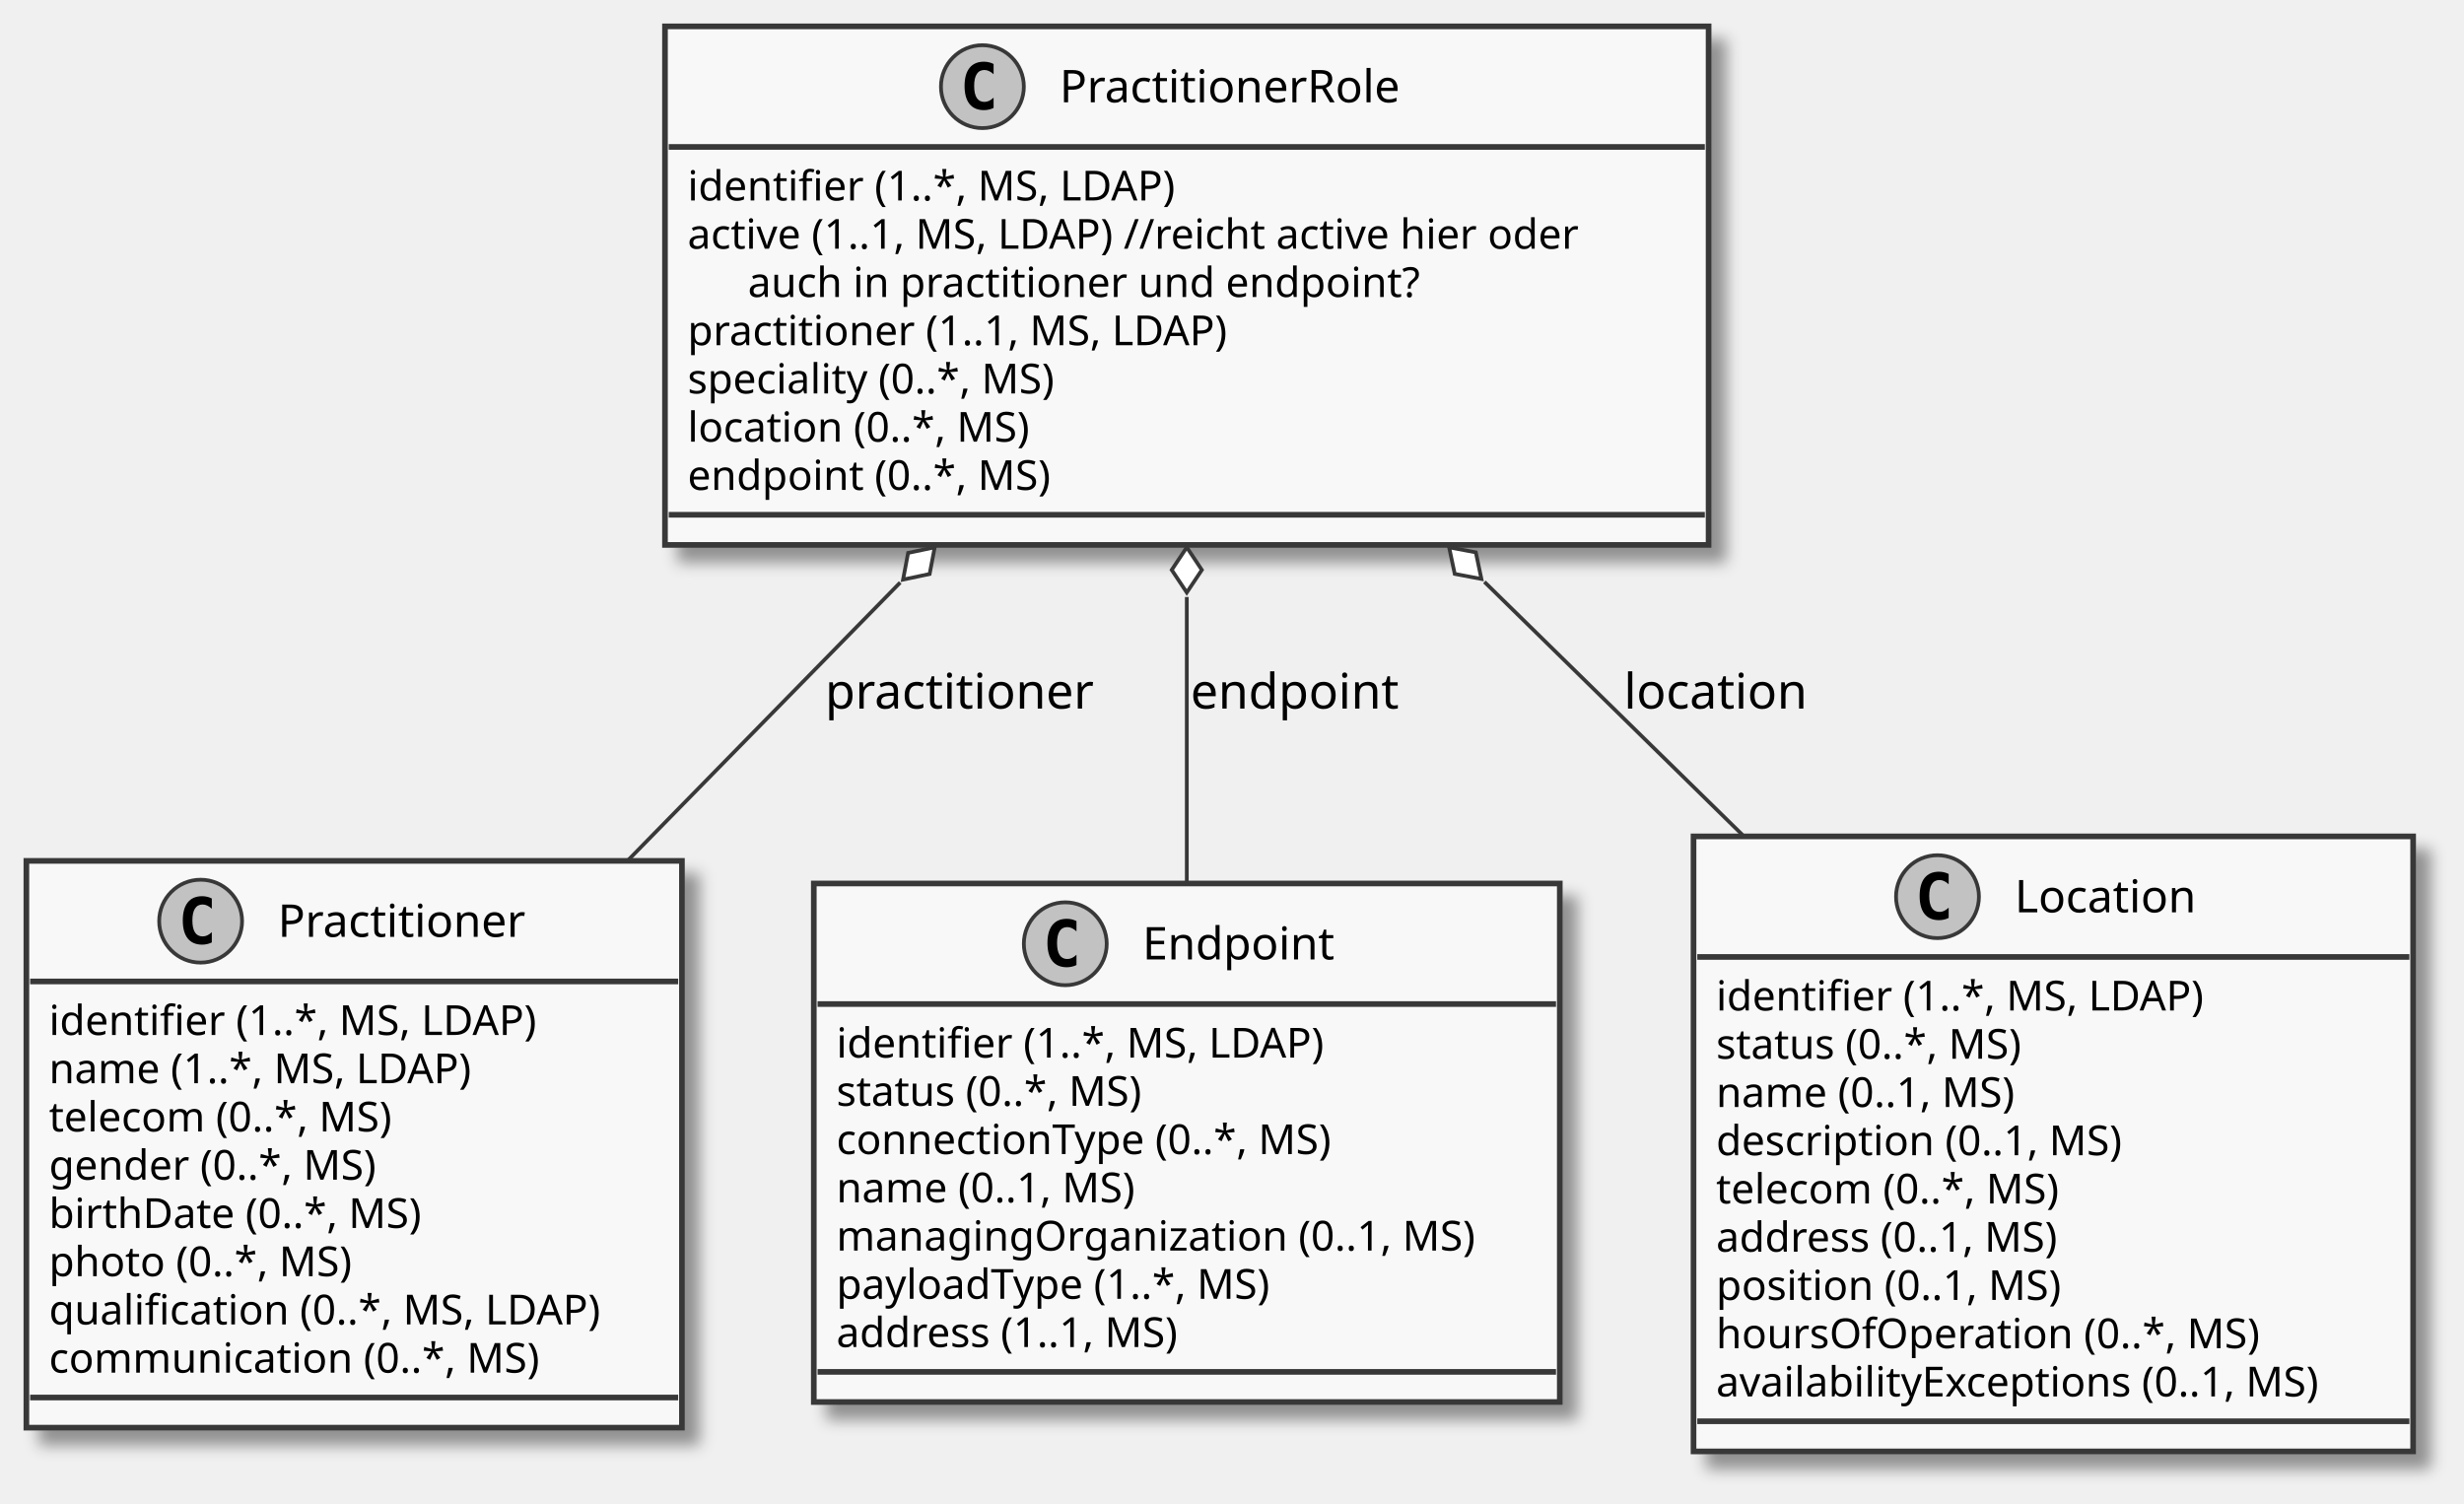
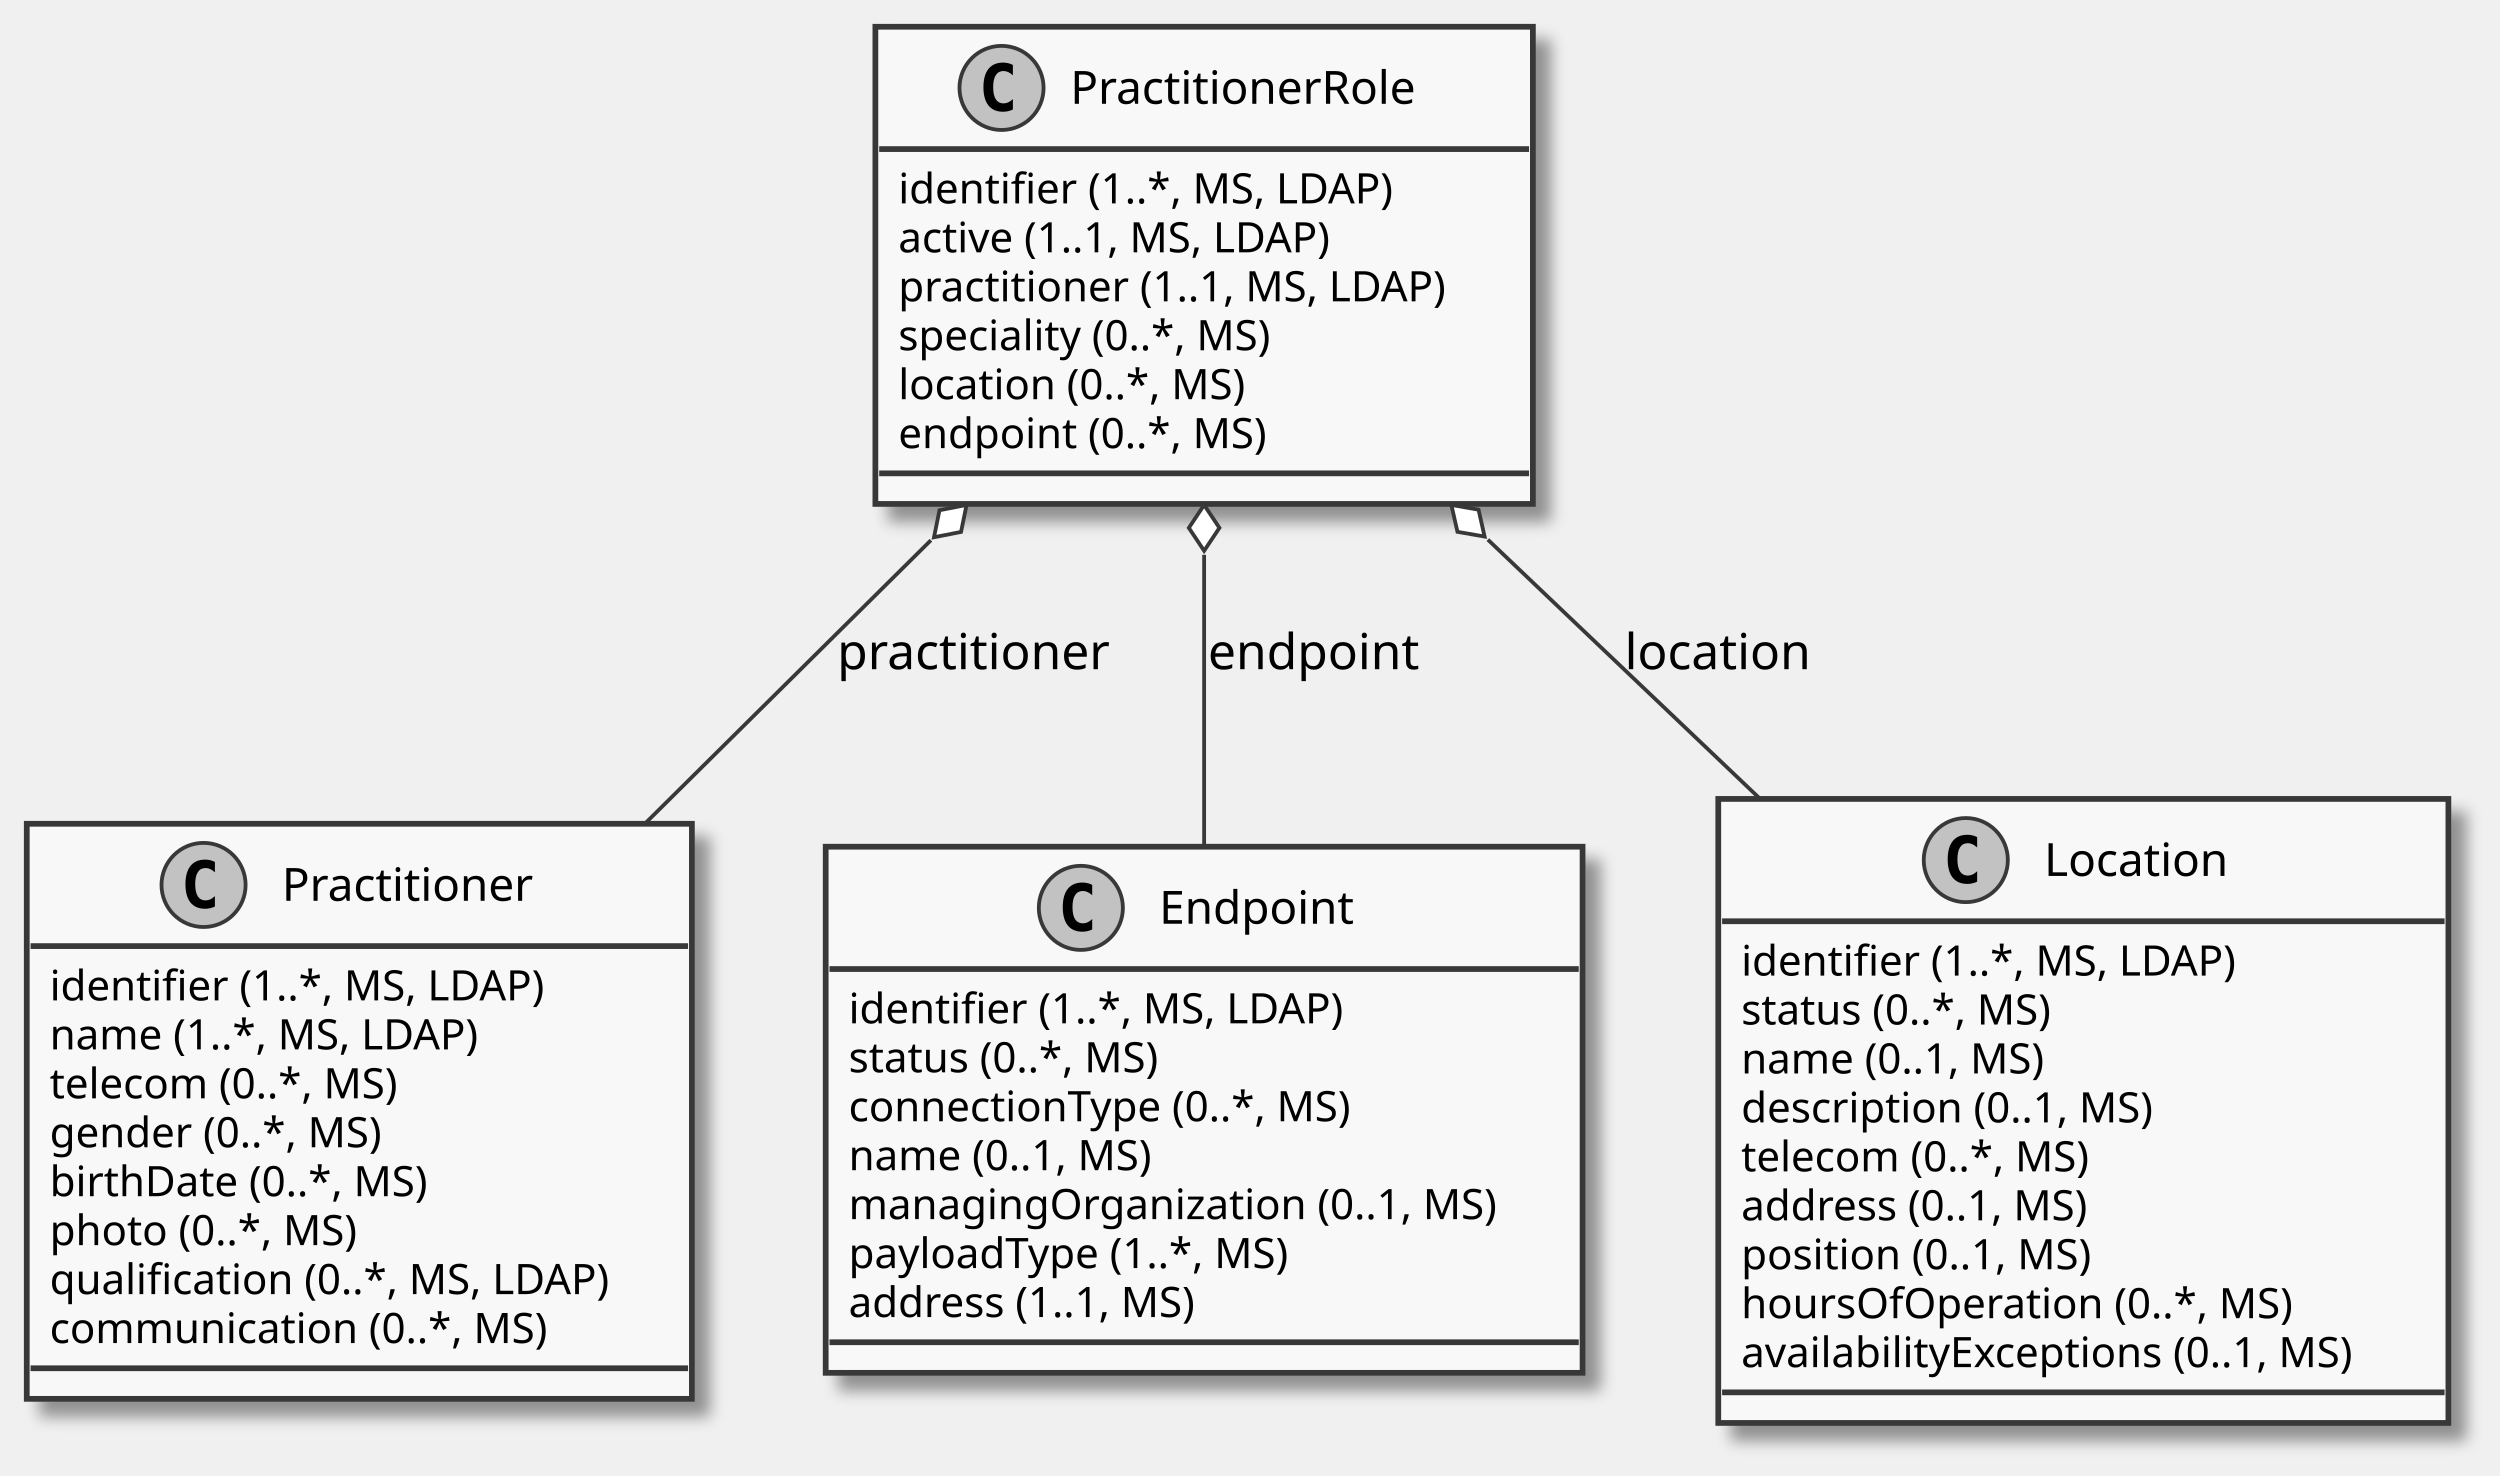
- <svg xmlns="http://www.w3.org/2000/svg" contentScriptType="application/ecmascript" contentStyleType="text/css" height="399px" preserveAspectRatio="none" style="width:654px;height:399px;background:#FFFFFF;" version="1.1" viewBox="0 0 654 399" width="654px" zoomAndPan="magnify">
+ <svg xmlns="http://www.w3.org/2000/svg" contentScriptType="application/ecmascript" contentStyleType="text/css" height="386px" preserveAspectRatio="none" style="width:654px;height:386px;background:#FFFFFF;" version="1.1" viewBox="0 0 654 386" width="654px" zoomAndPan="magnify">
  <defs>
-     <filter height="300%" id="fmxdmyihrfh76" width="300%" x="-1" y="-1">
+     <filter height="300%" id="f1lkaex9qw2ci0" width="300%" x="-1" y="-1">
      <feGaussianBlur result="blurOut" stdDeviation="2.0" />
      <feColorMatrix in="blurOut" result="blurOut2" type="matrix" values="0 0 0 0 0 0 0 0 0 0 0 0 0 0 0 0 0 0 .4 0" />
      <feOffset dx="4.0" dy="4.0" in="blurOut2" result="blurOut3" />
      <feBlend in="SourceGraphic" in2="blurOut3" mode="normal" />
    </filter>
  </defs>
  <g>
-     <rect codeLine="2" fill="#F8F8F8" filter="url(#fmxdmyihrfh76)" height="137.633" id="PractitionerRole" style="stroke:#383838;stroke-width:1.5;" width="277" x="176.5" y="7" />
-     <ellipse cx="260.75" cy="23" fill="#C2C2C2" rx="11" ry="11" style="stroke:#383838;stroke-width:1.0;" />
-     <path d="M263.719,28.641 Q263.141,28.938 262.5,29.078 Q261.859,29.234 261.156,29.234 Q258.656,29.234 257.328,27.594 Q256.016,25.938 256.016,22.812 Q256.016,19.688 257.328,18.031 Q258.656,16.375 261.156,16.375 Q261.859,16.375 262.5,16.531 Q263.156,16.688 263.719,16.984 L263.719,19.703 Q263.094,19.125 262.5,18.859 Q261.906,18.578 261.281,18.578 Q259.938,18.578 259.25,19.656 Q258.562,20.719 258.562,22.812 Q258.562,24.906 259.25,25.984 Q259.938,27.047 261.281,27.047 Q261.906,27.047 262.5,26.781 Q263.094,26.5 263.719,25.922 L263.719,28.641 Z " fill="#000000" />
-     <text fill="#000000" font-family="sans-serif" font-size="12" lengthAdjust="spacing" textLength="100" x="281.25" y="27.154">PractitionerRole</text>
-     <line style="stroke:#383838;stroke-width:1.5;" x1="177.5" x2="452.5" y1="39" y2="39" />
-     <text fill="#000000" font-family="sans-serif" font-size="11" lengthAdjust="spacing" textLength="144" x="182.5" y="53.21">identifier (1..*, MS, LDAP)</text>
-     <text fill="#000000" font-family="sans-serif" font-size="11" lengthAdjust="spacing" textLength="265" x="182.5" y="66.015">active (1..1, MS, LDAP) //reicht active hier oder</text>
-     <text fill="#000000" font-family="sans-serif" font-size="11" lengthAdjust="spacing" textLength="194" x="198.5" y="78.82">auch in practitioner und endpoint?</text>
-     <text fill="#000000" font-family="sans-serif" font-size="11" lengthAdjust="spacing" textLength="160" x="182.5" y="91.624">practitioner (1..1, MS, LDAP)</text>
-     <text fill="#000000" font-family="sans-serif" font-size="11" lengthAdjust="spacing" textLength="111" x="182.5" y="104.429">speciality (0..*, MS)</text>
-     <text fill="#000000" font-family="sans-serif" font-size="11" lengthAdjust="spacing" textLength="102" x="182.5" y="117.234">location (0..*, MS)</text>
-     <text fill="#000000" font-family="sans-serif" font-size="11" lengthAdjust="spacing" textLength="107" x="182.5" y="130.039">endpoint (0..*, MS)</text>
-     <line style="stroke:#383838;stroke-width:1.5;" x1="177.5" x2="452.5" y1="136.633" y2="136.633" />
-     <rect codeLine="10" fill="#F8F8F8" filter="url(#fmxdmyihrfh76)" height="150.438" id="Practitioner" style="stroke:#383838;stroke-width:1.5;" width="174" x="7" y="228.5" />
-     <ellipse cx="53.25" cy="244.5" fill="#C2C2C2" rx="11" ry="11" style="stroke:#383838;stroke-width:1.0;" />
-     <path d="M56.219,250.141 Q55.641,250.438 55,250.578 Q54.359,250.734 53.656,250.734 Q51.156,250.734 49.828,249.094 Q48.516,247.438 48.516,244.312 Q48.516,241.188 49.828,239.531 Q51.156,237.875 53.656,237.875 Q54.359,237.875 55,238.031 Q55.656,238.188 56.219,238.484 L56.219,241.203 Q55.594,240.625 55,240.359 Q54.406,240.078 53.781,240.078 Q52.438,240.078 51.75,241.156 Q51.062,242.219 51.062,244.312 Q51.062,246.406 51.75,247.484 Q52.438,248.547 53.781,248.547 Q54.406,248.547 55,248.281 Q55.594,248 56.219,247.422 L56.219,250.141 Z " fill="#000000" />
-     <text fill="#000000" font-family="sans-serif" font-size="12" lengthAdjust="spacing" textLength="73" x="73.75" y="248.654">Practitioner</text>
-     <line style="stroke:#383838;stroke-width:1.5;" x1="8" x2="180" y1="260.5" y2="260.5" />
-     <text fill="#000000" font-family="sans-serif" font-size="11" lengthAdjust="spacing" textLength="144" x="13" y="274.71">identifier (1..*, MS, LDAP)</text>
-     <text fill="#000000" font-family="sans-serif" font-size="11" lengthAdjust="spacing" textLength="126" x="13" y="287.515">name (1..*, MS, LDAP)</text>
-     <text fill="#000000" font-family="sans-serif" font-size="11" lengthAdjust="spacing" textLength="103" x="13" y="300.32">telecom (0..*, MS)</text>
-     <text fill="#000000" font-family="sans-serif" font-size="11" lengthAdjust="spacing" textLength="98" x="13" y="313.125">gender (0..*, MS)</text>
-     <text fill="#000000" font-family="sans-serif" font-size="11" lengthAdjust="spacing" textLength="110" x="13" y="325.929">birthDate (0..*, MS)</text>
-     <text fill="#000000" font-family="sans-serif" font-size="11" lengthAdjust="spacing" textLength="90" x="13" y="338.734">photo (0..*, MS)</text>
-     <text fill="#000000" font-family="sans-serif" font-size="11" lengthAdjust="spacing" textLength="162" x="13" y="351.539">qualification (0..*, MS, LDAP)</text>
-     <text fill="#000000" font-family="sans-serif" font-size="11" lengthAdjust="spacing" textLength="144" x="13" y="364.343">communication (0..*, MS)</text>
-     <line style="stroke:#383838;stroke-width:1.5;" x1="8" x2="180" y1="370.938" y2="370.938" />
-     <rect codeLine="20" fill="#F8F8F8" filter="url(#fmxdmyihrfh76)" height="137.633" id="Endpoint" style="stroke:#383838;stroke-width:1.5;" width="198" x="216" y="234.5" />
-     <ellipse cx="282.75" cy="250.5" fill="#C2C2C2" rx="11" ry="11" style="stroke:#383838;stroke-width:1.0;" />
-     <path d="M285.719,256.141 Q285.141,256.438 284.5,256.578 Q283.859,256.734 283.156,256.734 Q280.656,256.734 279.328,255.094 Q278.016,253.438 278.016,250.312 Q278.016,247.188 279.328,245.531 Q280.656,243.875 283.156,243.875 Q283.859,243.875 284.5,244.031 Q285.156,244.188 285.719,244.484 L285.719,247.203 Q285.094,246.625 284.5,246.359 Q283.906,246.078 283.281,246.078 Q281.938,246.078 281.25,247.156 Q280.562,248.219 280.562,250.312 Q280.562,252.406 281.25,253.484 Q281.938,254.547 283.281,254.547 Q283.906,254.547 284.5,254.281 Q285.094,254 285.719,253.422 L285.719,256.141 Z " fill="#000000" />
-     <text fill="#000000" font-family="sans-serif" font-size="12" lengthAdjust="spacing" textLength="56" x="303.25" y="254.654">Endpoint</text>
-     <line style="stroke:#383838;stroke-width:1.5;" x1="217" x2="413" y1="266.5" y2="266.5" />
-     <text fill="#000000" font-family="sans-serif" font-size="11" lengthAdjust="spacing" textLength="144" x="222" y="280.71">identifier (1..*, MS, LDAP)</text>
-     <text fill="#000000" font-family="sans-serif" font-size="11" lengthAdjust="spacing" textLength="94" x="222" y="293.515">status (0..*, MS)</text>
-     <text fill="#000000" font-family="sans-serif" font-size="11" lengthAdjust="spacing" textLength="146" x="222" y="306.32">connectionType (0..*, MS)</text>
-     <text fill="#000000" font-family="sans-serif" font-size="11" lengthAdjust="spacing" textLength="91" x="222" y="319.125">name (0..1, MS)</text>
-     <text fill="#000000" font-family="sans-serif" font-size="11" lengthAdjust="spacing" textLength="186" x="222" y="331.929">managingOrganization (0..1, MS)</text>
-     <text fill="#000000" font-family="sans-serif" font-size="11" lengthAdjust="spacing" textLength="129" x="222" y="344.734">payloadType (1..*, MS)</text>
-     <text fill="#000000" font-family="sans-serif" font-size="11" lengthAdjust="spacing" textLength="106" x="222" y="357.539">address (1..1, MS)</text>
-     <line style="stroke:#383838;stroke-width:1.5;" x1="217" x2="413" y1="364.133" y2="364.133" />
-     <rect codeLine="29" fill="#F8F8F8" filter="url(#fmxdmyihrfh76)" height="163.242" id="Location" style="stroke:#383838;stroke-width:1.5;" width="191" x="449.5" y="222" />
-     <ellipse cx="514.25" cy="238" fill="#C2C2C2" rx="11" ry="11" style="stroke:#383838;stroke-width:1.0;" />
-     <path d="M517.219,243.641 Q516.641,243.938 516,244.078 Q515.359,244.234 514.656,244.234 Q512.156,244.234 510.828,242.594 Q509.516,240.938 509.516,237.812 Q509.516,234.688 510.828,233.031 Q512.156,231.375 514.656,231.375 Q515.359,231.375 516,231.531 Q516.656,231.688 517.219,231.984 L517.219,234.703 Q516.594,234.125 516,233.859 Q515.406,233.578 514.781,233.578 Q513.438,233.578 512.75,234.656 Q512.062,235.719 512.062,237.812 Q512.062,239.906 512.75,240.984 Q513.438,242.047 514.781,242.047 Q515.406,242.047 516,241.781 Q516.594,241.5 517.219,240.922 L517.219,243.641 Z " fill="#000000" />
-     <text fill="#000000" font-family="sans-serif" font-size="12" lengthAdjust="spacing" textLength="53" x="534.75" y="242.154">Location</text>
-     <line style="stroke:#383838;stroke-width:1.5;" x1="450.5" x2="639.5" y1="254" y2="254" />
-     <text fill="#000000" font-family="sans-serif" font-size="11" lengthAdjust="spacing" textLength="144" x="455.5" y="268.21">identifier (1..*, MS, LDAP)</text>
-     <text fill="#000000" font-family="sans-serif" font-size="11" lengthAdjust="spacing" textLength="94" x="455.5" y="281.015">status (0..*, MS)</text>
-     <text fill="#000000" font-family="sans-serif" font-size="11" lengthAdjust="spacing" textLength="91" x="455.5" y="293.82">name (0..1, MS)</text>
-     <text fill="#000000" font-family="sans-serif" font-size="11" lengthAdjust="spacing" textLength="122" x="455.5" y="306.625">description (0..1, MS)</text>
-     <text fill="#000000" font-family="sans-serif" font-size="11" lengthAdjust="spacing" textLength="103" x="455.5" y="319.429">telecom (0..*, MS)</text>
-     <text fill="#000000" font-family="sans-serif" font-size="11" lengthAdjust="spacing" textLength="106" x="455.5" y="332.234">address (0..1, MS)</text>
-     <text fill="#000000" font-family="sans-serif" font-size="11" lengthAdjust="spacing" textLength="104" x="455.5" y="345.039">position (0..1, MS)</text>
-     <text fill="#000000" font-family="sans-serif" font-size="11" lengthAdjust="spacing" textLength="160" x="455.5" y="357.843">hoursOfOperation (0..*, MS)</text>
-     <text fill="#000000" font-family="sans-serif" font-size="11" lengthAdjust="spacing" textLength="179" x="455.5" y="370.648">availabilityExceptions (0..1, MS)</text>
-     <line style="stroke:#383838;stroke-width:1.5;" x1="450.5" x2="639.5" y1="377.242" y2="377.242" />
-     <path codeLine="41" d="M238.93,154.62 C215.58,178.44 189.96,204.58 166.84,228.18 " fill="none" id="PractitionerRole-backto-Practitioner" style="stroke:#383838;stroke-width:1.0;" />
-     <polygon fill="#FFFFFF" points="248.09,145.27,241.034,146.756,239.691,153.841,246.747,152.355,248.09,145.27" style="stroke:#383838;stroke-width:1.0;" />
-     <text fill="#000000" font-family="sans-serif" font-size="13" lengthAdjust="spacing" textLength="73" x="219" y="188.067">practitioner</text>
-     <path codeLine="42" d="M315,158.46 C315,183.39 315,210.53 315,234.46 " fill="none" id="PractitionerRole-backto-Endpoint" style="stroke:#383838;stroke-width:1.0;" />
-     <polygon fill="#FFFFFF" points="315,145.27,311,151.27,315,157.27,319,151.27,315,145.27" style="stroke:#383838;stroke-width:1.0;" />
-     <text fill="#000000" font-family="sans-serif" font-size="13" lengthAdjust="spacing" textLength="56" x="316" y="188.067">endpoint</text>
-     <path codeLine="43" d="M394,154.45 C416.16,176.18 440.31,199.85 462.66,221.77 " fill="none" id="PractitionerRole-backto-Location" style="stroke:#383838;stroke-width:1.0;" />
-     <polygon fill="#FFFFFF" points="384.63,145.27,386.116,152.326,393.201,153.669,391.715,146.613,384.63,145.27" style="stroke:#383838;stroke-width:1.0;" />
-     <text fill="#000000" font-family="sans-serif" font-size="13" lengthAdjust="spacing" textLength="50" x="431" y="188.067">location</text>
+     <rect codeLine="2" fill="#F8F8F8" filter="url(#f1lkaex9qw2ci0)" height="124.828" id="PractitionerRole" style="stroke:#383838;stroke-width:1.5;" width="172" x="229" y="7" />
+     <ellipse cx="262" cy="23" fill="#C2C2C2" rx="11" ry="11" style="stroke:#383838;stroke-width:1.0;" />
+     <path d="M264.969,28.641 Q264.391,28.938 263.75,29.078 Q263.109,29.234 262.406,29.234 Q259.906,29.234 258.578,27.594 Q257.266,25.938 257.266,22.812 Q257.266,19.688 258.578,18.031 Q259.906,16.375 262.406,16.375 Q263.109,16.375 263.75,16.531 Q264.406,16.688 264.969,16.984 L264.969,19.703 Q264.344,19.125 263.75,18.859 Q263.156,18.578 262.531,18.578 Q261.188,18.578 260.5,19.656 Q259.812,20.719 259.812,22.812 Q259.812,24.906 260.5,25.984 Q261.188,27.047 262.531,27.047 Q263.156,27.047 263.75,26.781 Q264.344,26.5 264.969,25.922 L264.969,28.641 Z " fill="#000000" />
+     <text fill="#000000" font-family="sans-serif" font-size="12" lengthAdjust="spacing" textLength="100" x="280" y="27.154">PractitionerRole</text>
+     <line style="stroke:#383838;stroke-width:1.5;" x1="230" x2="400" y1="39" y2="39" />
+     <text fill="#000000" font-family="sans-serif" font-size="11" lengthAdjust="spacing" textLength="144" x="235" y="53.21">identifier (1..*, MS, LDAP)</text>
+     <text fill="#000000" font-family="sans-serif" font-size="11" lengthAdjust="spacing" textLength="128" x="235" y="66.015">active (1..1, MS, LDAP)</text>
+     <text fill="#000000" font-family="sans-serif" font-size="11" lengthAdjust="spacing" textLength="160" x="235" y="78.82">practitioner (1..1, MS, LDAP)</text>
+     <text fill="#000000" font-family="sans-serif" font-size="11" lengthAdjust="spacing" textLength="111" x="235" y="91.624">speciality (0..*, MS)</text>
+     <text fill="#000000" font-family="sans-serif" font-size="11" lengthAdjust="spacing" textLength="102" x="235" y="104.429">location (0..*, MS)</text>
+     <text fill="#000000" font-family="sans-serif" font-size="11" lengthAdjust="spacing" textLength="107" x="235" y="117.234">endpoint (0..*, MS)</text>
+     <line style="stroke:#383838;stroke-width:1.5;" x1="230" x2="400" y1="123.828" y2="123.828" />
+     <rect codeLine="10" fill="#F8F8F8" filter="url(#f1lkaex9qw2ci0)" height="150.438" id="Practitioner" style="stroke:#383838;stroke-width:1.5;" width="174" x="7" y="215.5" />
+     <ellipse cx="53.25" cy="231.5" fill="#C2C2C2" rx="11" ry="11" style="stroke:#383838;stroke-width:1.0;" />
+     <path d="M56.219,237.141 Q55.641,237.438 55,237.578 Q54.359,237.734 53.656,237.734 Q51.156,237.734 49.828,236.094 Q48.516,234.438 48.516,231.312 Q48.516,228.188 49.828,226.531 Q51.156,224.875 53.656,224.875 Q54.359,224.875 55,225.031 Q55.656,225.188 56.219,225.484 L56.219,228.203 Q55.594,227.625 55,227.359 Q54.406,227.078 53.781,227.078 Q52.438,227.078 51.75,228.156 Q51.062,229.219 51.062,231.312 Q51.062,233.406 51.75,234.484 Q52.438,235.547 53.781,235.547 Q54.406,235.547 55,235.281 Q55.594,235 56.219,234.422 L56.219,237.141 Z " fill="#000000" />
+     <text fill="#000000" font-family="sans-serif" font-size="12" lengthAdjust="spacing" textLength="73" x="73.75" y="235.654">Practitioner</text>
+     <line style="stroke:#383838;stroke-width:1.5;" x1="8" x2="180" y1="247.5" y2="247.5" />
+     <text fill="#000000" font-family="sans-serif" font-size="11" lengthAdjust="spacing" textLength="144" x="13" y="261.71">identifier (1..*, MS, LDAP)</text>
+     <text fill="#000000" font-family="sans-serif" font-size="11" lengthAdjust="spacing" textLength="126" x="13" y="274.515">name (1..*, MS, LDAP)</text>
+     <text fill="#000000" font-family="sans-serif" font-size="11" lengthAdjust="spacing" textLength="103" x="13" y="287.32">telecom (0..*, MS)</text>
+     <text fill="#000000" font-family="sans-serif" font-size="11" lengthAdjust="spacing" textLength="98" x="13" y="300.125">gender (0..*, MS)</text>
+     <text fill="#000000" font-family="sans-serif" font-size="11" lengthAdjust="spacing" textLength="110" x="13" y="312.929">birthDate (0..*, MS)</text>
+     <text fill="#000000" font-family="sans-serif" font-size="11" lengthAdjust="spacing" textLength="90" x="13" y="325.734">photo (0..*, MS)</text>
+     <text fill="#000000" font-family="sans-serif" font-size="11" lengthAdjust="spacing" textLength="162" x="13" y="338.539">qualification (0..*, MS, LDAP)</text>
+     <text fill="#000000" font-family="sans-serif" font-size="11" lengthAdjust="spacing" textLength="144" x="13" y="351.343">communication (0..*, MS)</text>
+     <line style="stroke:#383838;stroke-width:1.5;" x1="8" x2="180" y1="357.938" y2="357.938" />
+     <rect codeLine="20" fill="#F8F8F8" filter="url(#f1lkaex9qw2ci0)" height="137.633" id="Endpoint" style="stroke:#383838;stroke-width:1.5;" width="198" x="216" y="221.5" />
+     <ellipse cx="282.75" cy="237.5" fill="#C2C2C2" rx="11" ry="11" style="stroke:#383838;stroke-width:1.0;" />
+     <path d="M285.719,243.141 Q285.141,243.438 284.5,243.578 Q283.859,243.734 283.156,243.734 Q280.656,243.734 279.328,242.094 Q278.016,240.438 278.016,237.312 Q278.016,234.188 279.328,232.531 Q280.656,230.875 283.156,230.875 Q283.859,230.875 284.5,231.031 Q285.156,231.188 285.719,231.484 L285.719,234.203 Q285.094,233.625 284.5,233.359 Q283.906,233.078 283.281,233.078 Q281.938,233.078 281.25,234.156 Q280.562,235.219 280.562,237.312 Q280.562,239.406 281.25,240.484 Q281.938,241.547 283.281,241.547 Q283.906,241.547 284.5,241.281 Q285.094,241 285.719,240.422 L285.719,243.141 Z " fill="#000000" />
+     <text fill="#000000" font-family="sans-serif" font-size="12" lengthAdjust="spacing" textLength="56" x="303.25" y="241.654">Endpoint</text>
+     <line style="stroke:#383838;stroke-width:1.5;" x1="217" x2="413" y1="253.5" y2="253.5" />
+     <text fill="#000000" font-family="sans-serif" font-size="11" lengthAdjust="spacing" textLength="144" x="222" y="267.71">identifier (1..*, MS, LDAP)</text>
+     <text fill="#000000" font-family="sans-serif" font-size="11" lengthAdjust="spacing" textLength="94" x="222" y="280.515">status (0..*, MS)</text>
+     <text fill="#000000" font-family="sans-serif" font-size="11" lengthAdjust="spacing" textLength="146" x="222" y="293.32">connectionType (0..*, MS)</text>
+     <text fill="#000000" font-family="sans-serif" font-size="11" lengthAdjust="spacing" textLength="91" x="222" y="306.125">name (0..1, MS)</text>
+     <text fill="#000000" font-family="sans-serif" font-size="11" lengthAdjust="spacing" textLength="186" x="222" y="318.929">managingOrganization (0..1, MS)</text>
+     <text fill="#000000" font-family="sans-serif" font-size="11" lengthAdjust="spacing" textLength="129" x="222" y="331.734">payloadType (1..*, MS)</text>
+     <text fill="#000000" font-family="sans-serif" font-size="11" lengthAdjust="spacing" textLength="106" x="222" y="344.539">address (1..1, MS)</text>
+     <line style="stroke:#383838;stroke-width:1.5;" x1="217" x2="413" y1="351.133" y2="351.133" />
+     <rect codeLine="29" fill="#F8F8F8" filter="url(#f1lkaex9qw2ci0)" height="163.242" id="Location" style="stroke:#383838;stroke-width:1.5;" width="191" x="449.5" y="209" />
+     <ellipse cx="514.25" cy="225" fill="#C2C2C2" rx="11" ry="11" style="stroke:#383838;stroke-width:1.0;" />
+     <path d="M517.219,230.641 Q516.641,230.938 516,231.078 Q515.359,231.234 514.656,231.234 Q512.156,231.234 510.828,229.594 Q509.516,227.938 509.516,224.812 Q509.516,221.688 510.828,220.031 Q512.156,218.375 514.656,218.375 Q515.359,218.375 516,218.531 Q516.656,218.688 517.219,218.984 L517.219,221.703 Q516.594,221.125 516,220.859 Q515.406,220.578 514.781,220.578 Q513.438,220.578 512.75,221.656 Q512.062,222.719 512.062,224.812 Q512.062,226.906 512.75,227.984 Q513.438,229.047 514.781,229.047 Q515.406,229.047 516,228.781 Q516.594,228.5 517.219,227.922 L517.219,230.641 Z " fill="#000000" />
+     <text fill="#000000" font-family="sans-serif" font-size="12" lengthAdjust="spacing" textLength="53" x="534.75" y="229.154">Location</text>
+     <line style="stroke:#383838;stroke-width:1.5;" x1="450.5" x2="639.5" y1="241" y2="241" />
+     <text fill="#000000" font-family="sans-serif" font-size="11" lengthAdjust="spacing" textLength="144" x="455.5" y="255.21">identifier (1..*, MS, LDAP)</text>
+     <text fill="#000000" font-family="sans-serif" font-size="11" lengthAdjust="spacing" textLength="94" x="455.5" y="268.015">status (0..*, MS)</text>
+     <text fill="#000000" font-family="sans-serif" font-size="11" lengthAdjust="spacing" textLength="91" x="455.5" y="280.82">name (0..1, MS)</text>
+     <text fill="#000000" font-family="sans-serif" font-size="11" lengthAdjust="spacing" textLength="122" x="455.5" y="293.625">description (0..1, MS)</text>
+     <text fill="#000000" font-family="sans-serif" font-size="11" lengthAdjust="spacing" textLength="103" x="455.5" y="306.429">telecom (0..*, MS)</text>
+     <text fill="#000000" font-family="sans-serif" font-size="11" lengthAdjust="spacing" textLength="106" x="455.5" y="319.234">address (0..1, MS)</text>
+     <text fill="#000000" font-family="sans-serif" font-size="11" lengthAdjust="spacing" textLength="104" x="455.5" y="332.039">position (0..1, MS)</text>
+     <text fill="#000000" font-family="sans-serif" font-size="11" lengthAdjust="spacing" textLength="160" x="455.5" y="344.843">hoursOfOperation (0..*, MS)</text>
+     <text fill="#000000" font-family="sans-serif" font-size="11" lengthAdjust="spacing" textLength="179" x="455.5" y="357.648">availabilityExceptions (0..1, MS)</text>
+     <line style="stroke:#383838;stroke-width:1.5;" x1="450.5" x2="639.5" y1="364.242" y2="364.242" />
+     <path codeLine="41" d="M243.52,141.33 C219.7,164.94 193.1,191.3 169.02,215.16 " fill="none" id="PractitionerRole-backto-Practitioner" style="stroke:#383838;stroke-width:1.0;" />
+     <polygon fill="#FFFFFF" points="252.85,132.09,245.774,133.477,244.332,140.542,251.408,139.155,252.85,132.09" style="stroke:#383838;stroke-width:1.0;" />
+     <text fill="#000000" font-family="sans-serif" font-size="13" lengthAdjust="spacing" textLength="73" x="219" y="175.067">practitioner</text>
+     <path codeLine="42" d="M315,145.13 C315,169.86 315,197.25 315,221.46 " fill="none" id="PractitionerRole-backto-Endpoint" style="stroke:#383838;stroke-width:1.0;" />
+     <polygon fill="#FFFFFF" points="315,132.09,311,138.09,315,144.09,319,138.09,315,132.09" style="stroke:#383838;stroke-width:1.0;" />
+     <text fill="#000000" font-family="sans-serif" font-size="13" lengthAdjust="spacing" textLength="56" x="316" y="175.067">endpoint</text>
+     <path codeLine="43" d="M389.22,141.17 C411.85,162.72 436.91,186.58 460.19,208.74 " fill="none" id="PractitionerRole-backto-Location" style="stroke:#383838;stroke-width:1.0;" />
+     <polygon fill="#FFFFFF" points="379.68,132.09,381.27,139.124,388.374,140.362,386.784,133.328,379.68,132.09" style="stroke:#383838;stroke-width:1.0;" />
+     <text fill="#000000" font-family="sans-serif" font-size="13" lengthAdjust="spacing" textLength="50" x="425" y="175.067">location</text>
  </g>
</svg>
